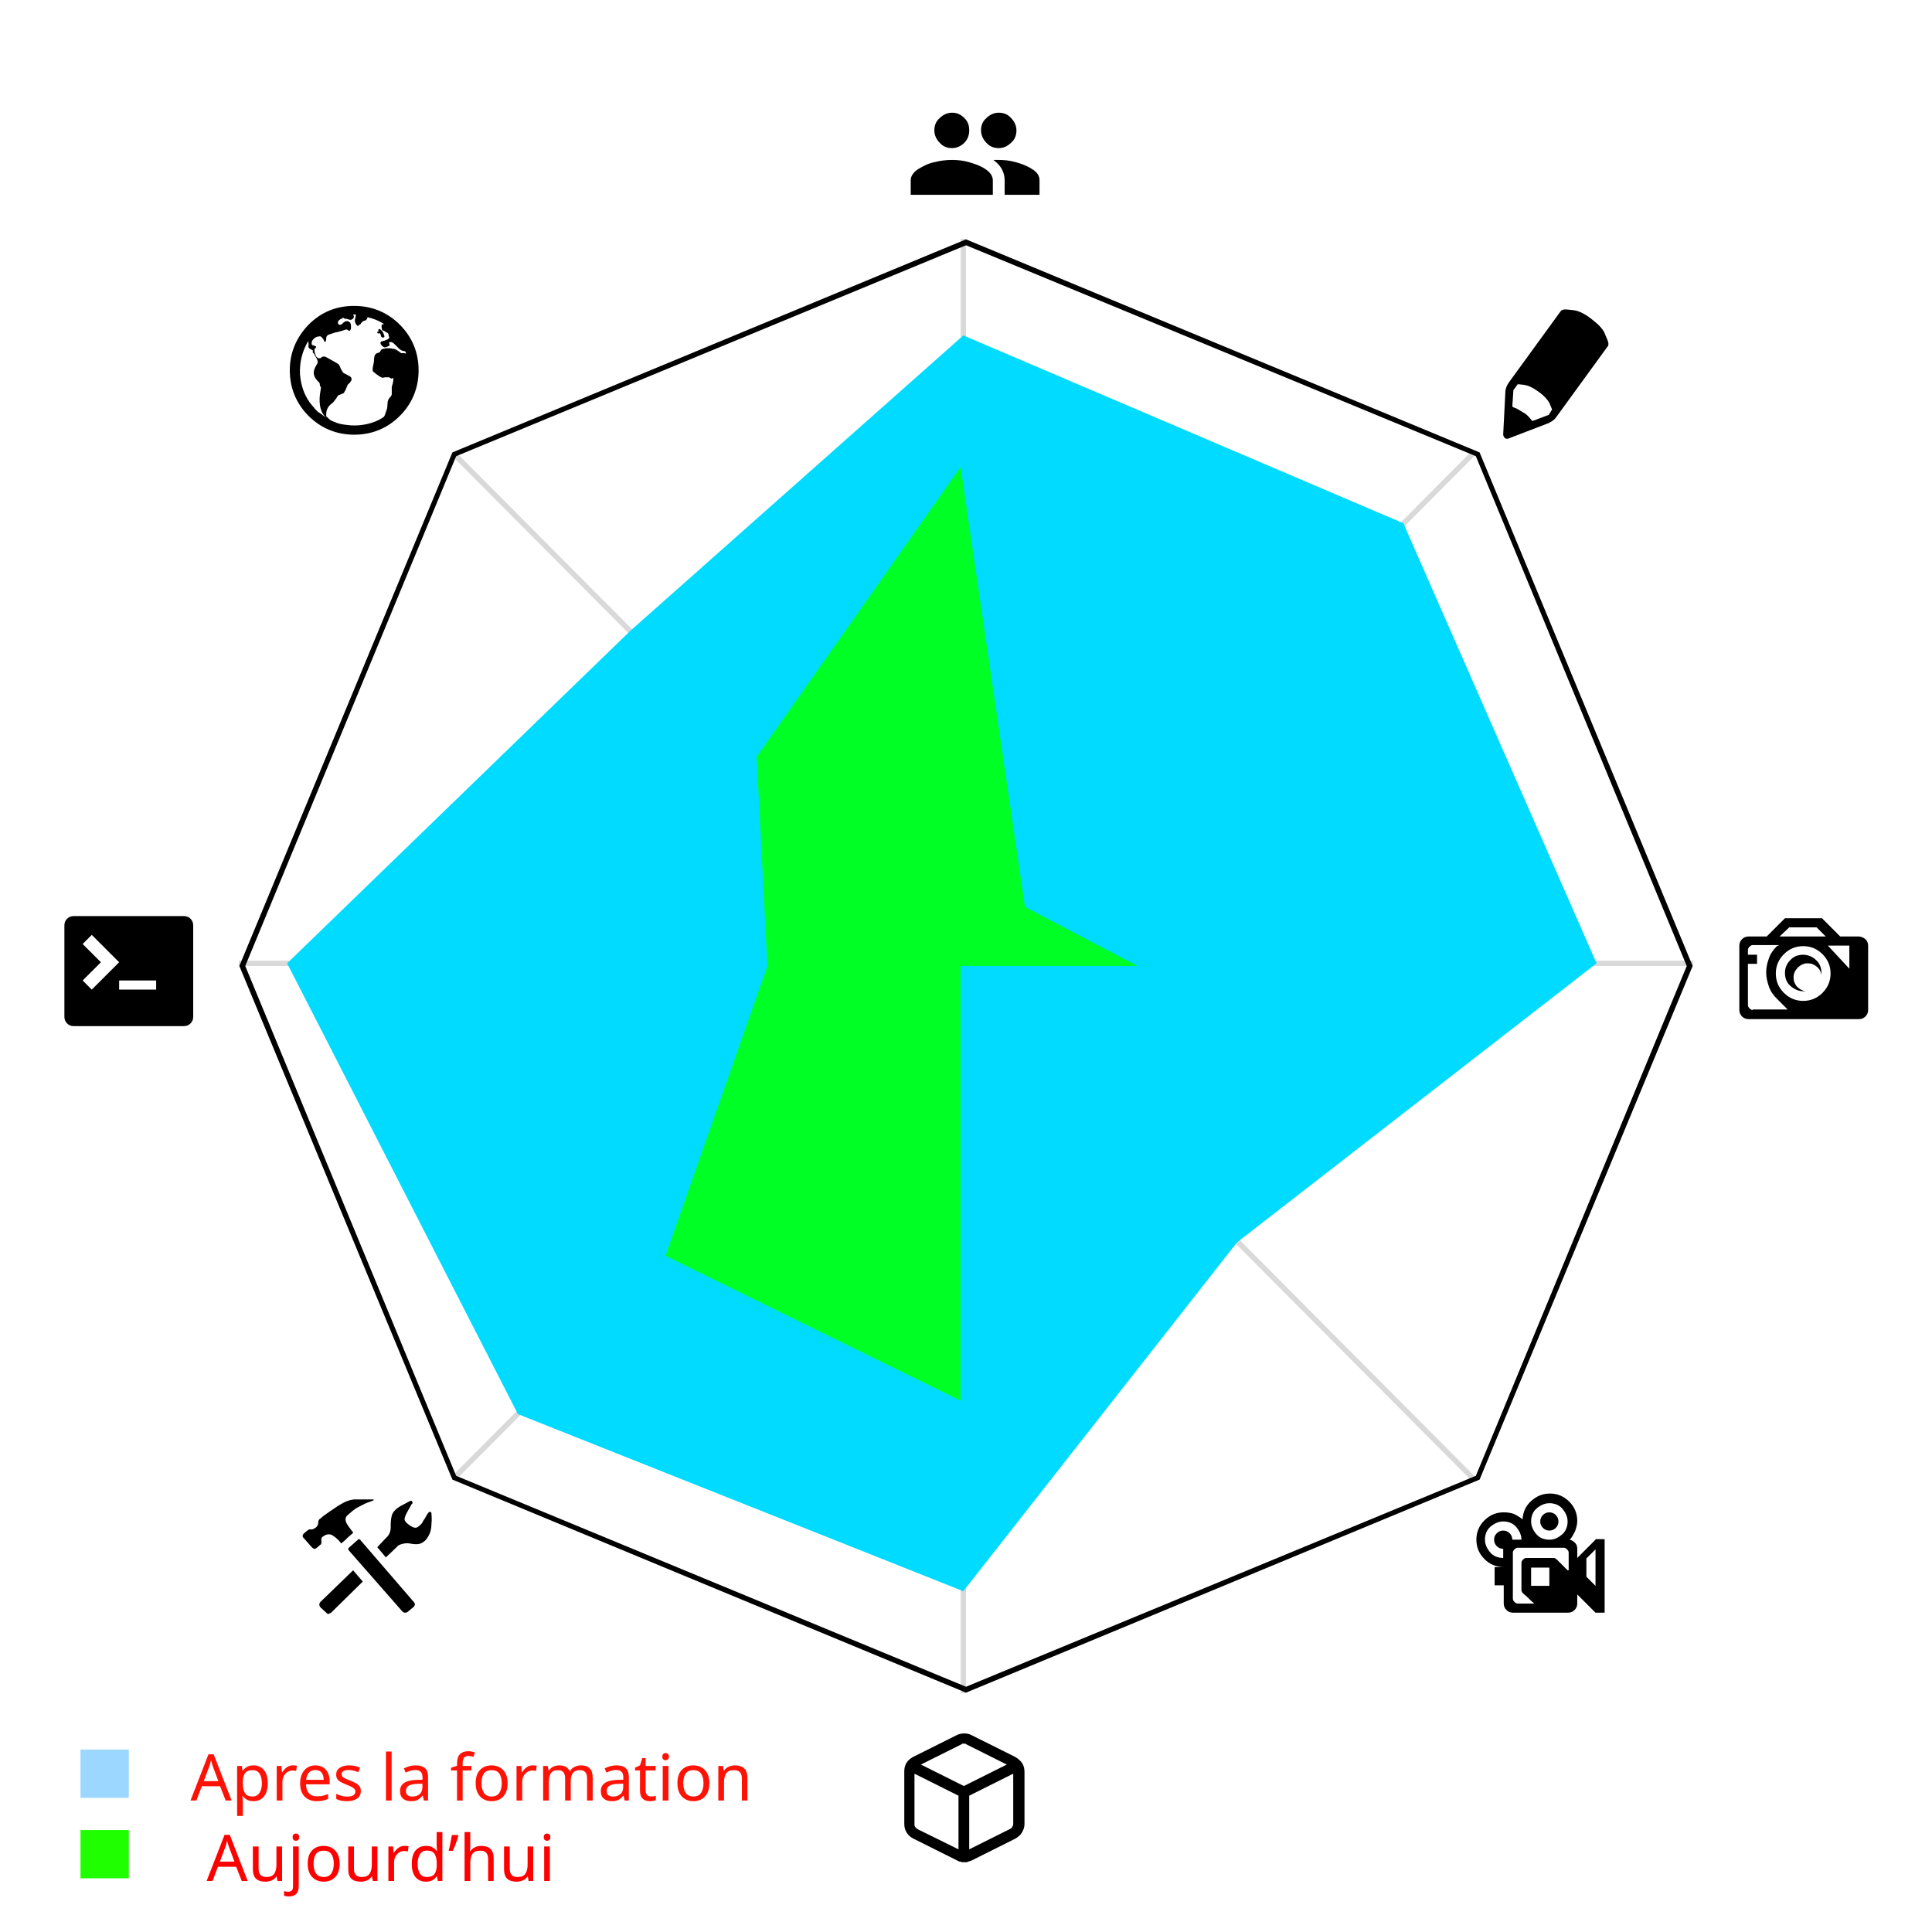
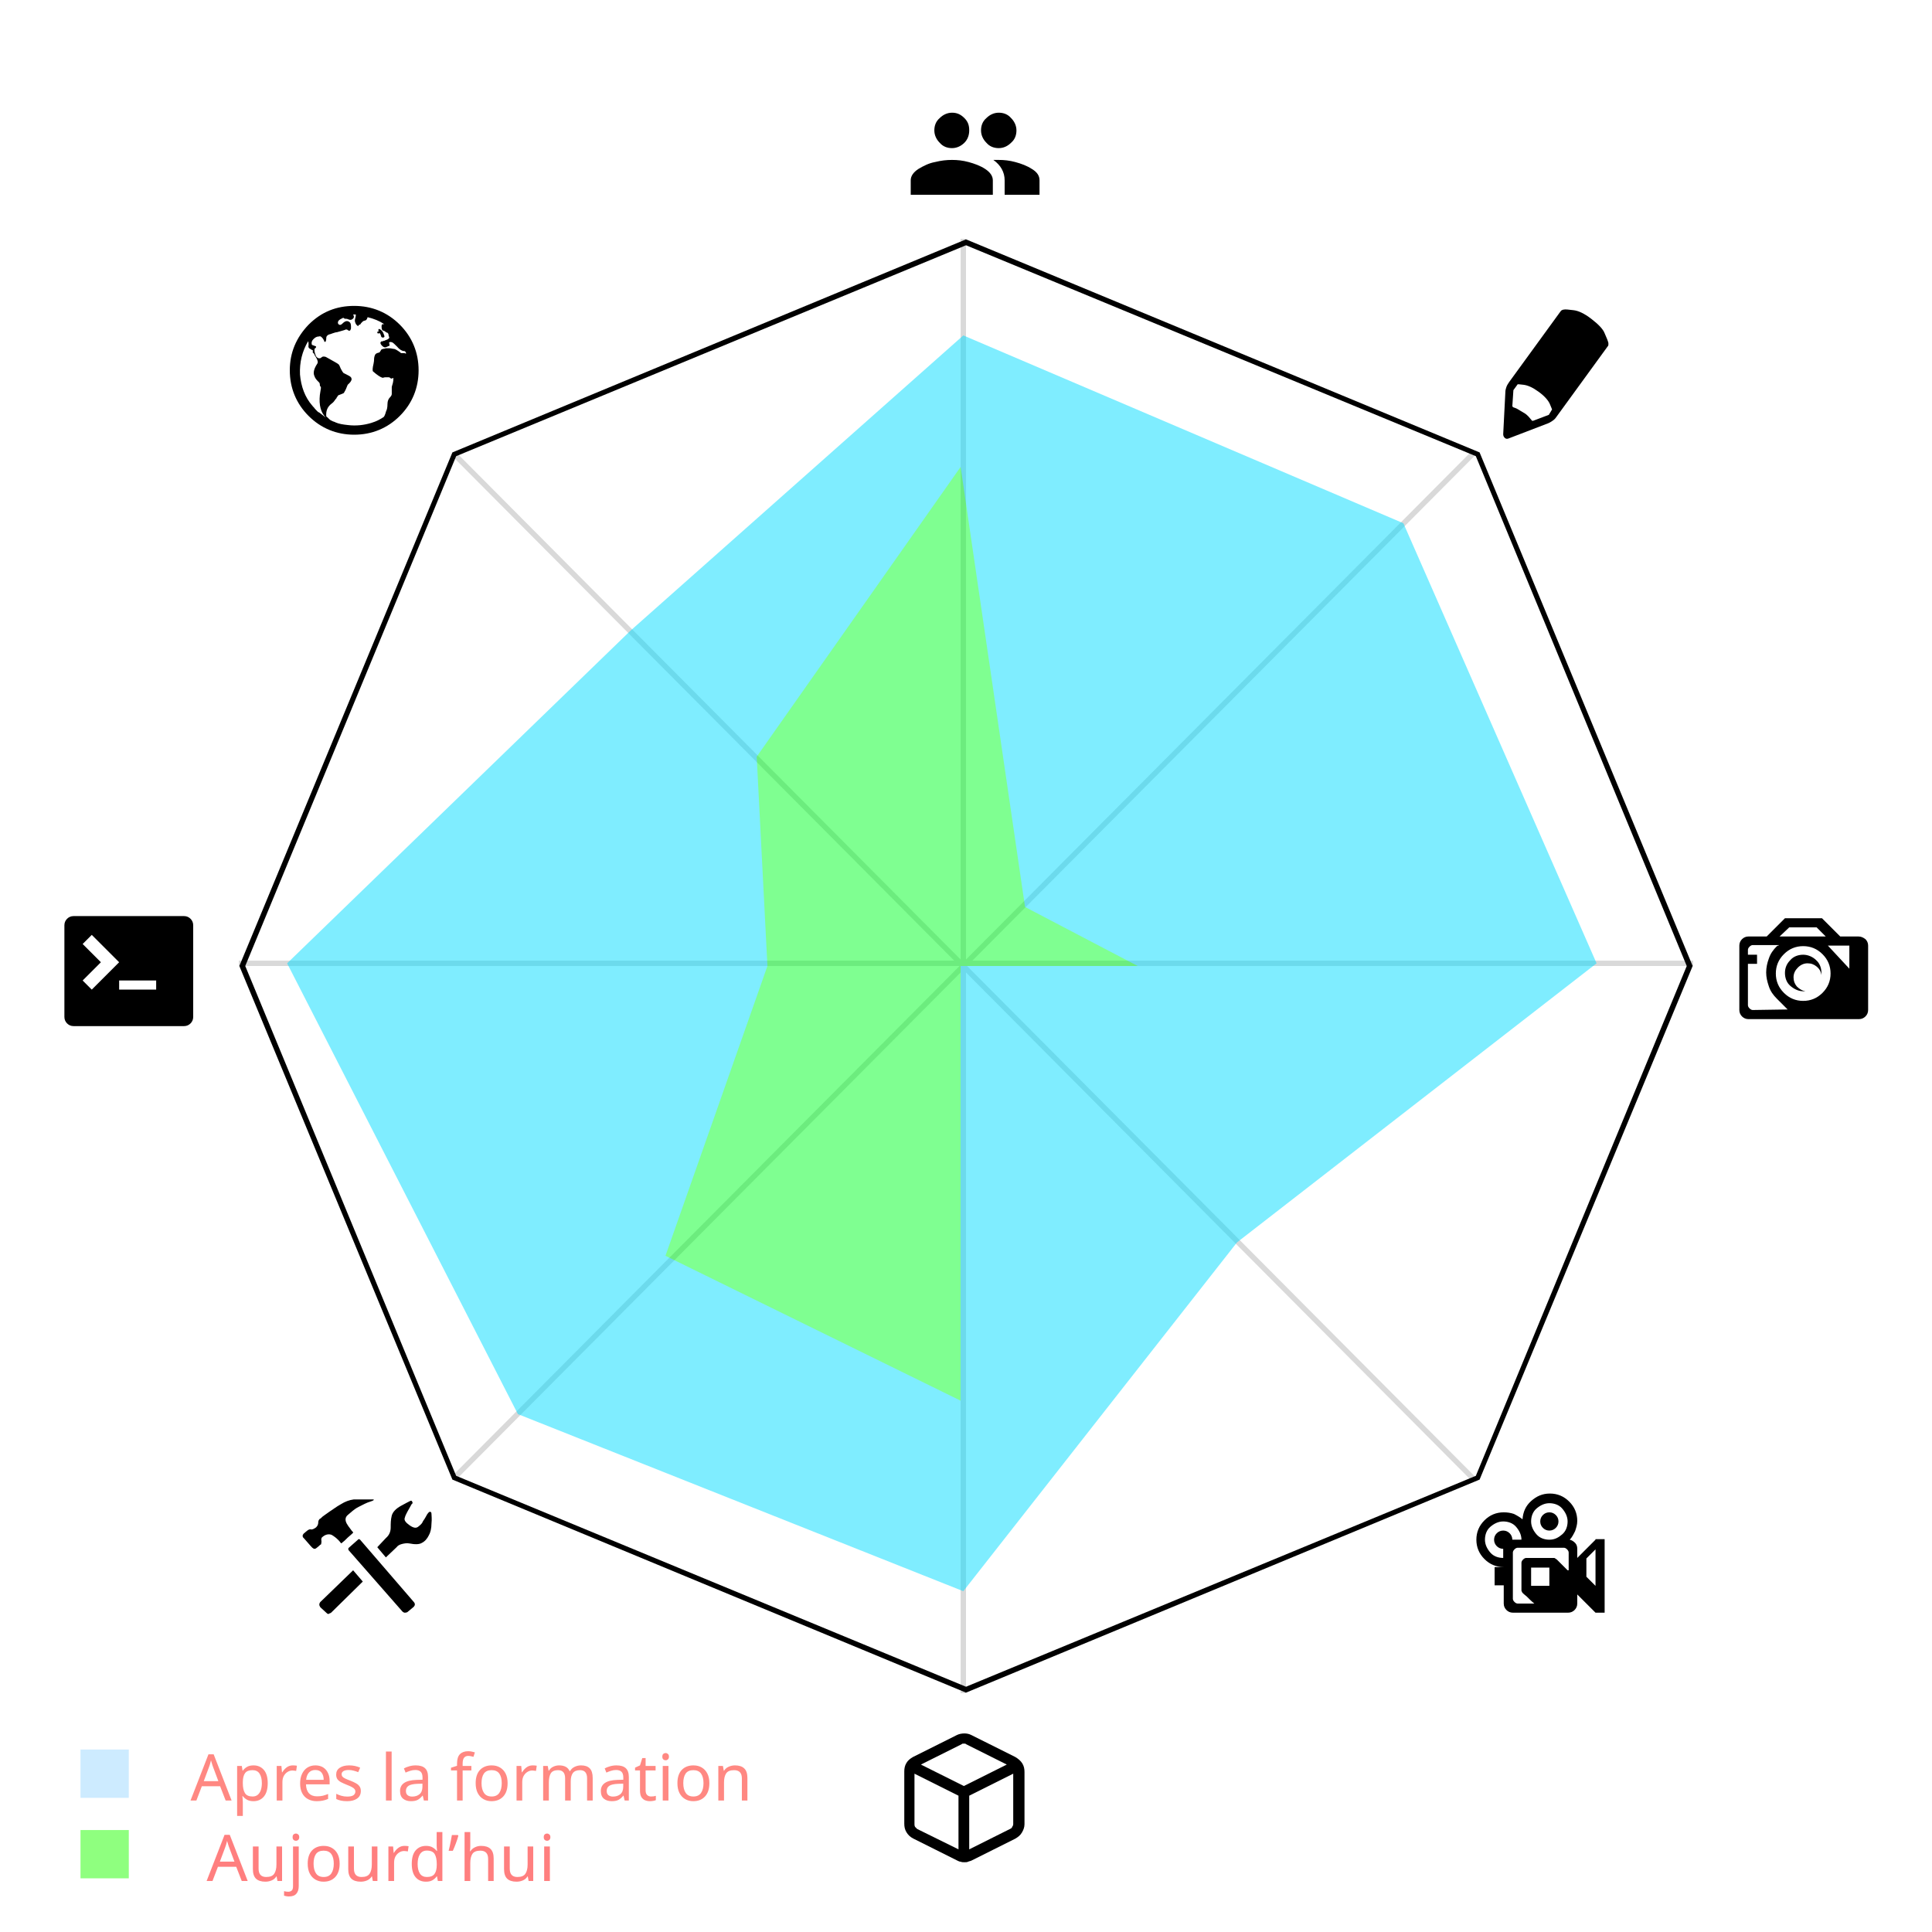
- <svg xmlns="http://www.w3.org/2000/svg" version="1.1" x="0px" y="0px" viewBox="0 0 360 360" style="enable-background:new 0 0 360 360;" xml:space="preserve">
+ <svg xmlns="http://www.w3.org/2000/svg" version="1.1" id="Calque_1" x="0px" y="0px" viewBox="0 0 360 360" style="enable-background:new 0 0 360 360;" xml:space="preserve">
  <style type="text/css">
- 	.st0{fill-rule:evenodd;clip-rule:evenodd;fill:none;stroke:#D9D9D9;stroke-miterlimit:10;}
- 	.st1{fill:#00DBFF;}
- 	.st2{fill:#FF1206;}
- 	.st3{font-family:'MyriadPro-Regular';}
- 	.st4{font-size:12px;}
- 	.st5{opacity:0.39;fill:#0099FF;}
- 	.st6{fill:#00FF24;}
- 	.st7{fill:#FF0000;}
- 	.st8{fill:#20FF00;}
+ 	.st0{fill:none;stroke:#D9D9D9;stroke-miterlimit:10;}
+ 	.st1{opacity:0.5;}
+ 	.st2{fill:#00DBFF;}
+ 	.st3{fill:#FF1206;}
+ 	.st4{font-family:'MyriadPro-Regular';}
+ 	.st5{font-size:12px;}
+ 	.st6{opacity:0.39;fill:#0099FF;enable-background:new    ;}
+ 	.st7{fill:#00FF24;}
+ 	.st8{fill:#FF0000;}
+ 	.st9{fill:#20FF00;}
</style>
-   <g id="Calque_1">
-     <path d="M59.4,76.8l0.1,0.1c0.3,0.2,0.7,0.5,1.2,0.9c-0.9-0.9-1.3-2.3-1.1-4.2l0.2-1.3c0-0.1,0-0.2-0.1-0.3   c-0.1-0.1-0.1-0.2-0.1-0.3c0-0.3-0.1-0.4-0.2-0.5c-0.1-0.1-0.1-0.1-0.2-0.2c-0.3-0.3-0.5-0.6-0.6-0.9c-0.3-0.6-0.1-1.4,0.5-2.3   c0.2-0.3,0.1-0.6-0.1-1s-0.4-0.6-0.4-0.7c0-0.1-0.1-0.2-0.2-0.3c-0.1-0.1-0.2-0.2-0.1-0.3c0-0.2,0-0.3-0.2-0.3   c-0.1-0.1-0.2-0.1-0.3-0.2c-0.3-0.1-0.4-0.4-0.3-0.7c0-0.3,0-0.6-0.1-0.7c-1.1,1.9-1.6,3.9-1.5,6.2c0.2,2.2,0.9,4.2,2.3,5.8   l0.1,0.1v0.1h0.1c0.2,0.3,0.4,0.5,0.5,0.6c0.1,0.1,0.2,0.2,0.3,0.3c0.1,0.1,0.2,0.2,0.2,0.2L59.4,76.8z M61.6,78.3l0.4,0.2   c0.2,0.1,0.4,0.1,0.5,0.2c0.7,0.3,1.4,0.4,2.3,0.5c1.6,0.2,3.1,0,4.4-0.4c1-0.3,1.7-0.7,2.3-1.1c0.1-0.1,0.2-0.3,0.3-0.6   c0.1-0.4,0.2-0.6,0.2-0.6c0.1-0.2,0.2-0.6,0.2-1.2c0-0.6,0.2-1,0.5-1.3c0.2-0.2,0.3-0.4,0.3-0.6c0-0.2,0-0.4,0-0.6   C73,72.4,73,72.2,73,72.1c0-0.1,0.1-0.3,0.2-0.7c0.1-0.4,0.1-0.6,0.1-0.9c0-0.1-0.1-0.1-0.2,0s-0.2,0-0.3,0   c-0.1-0.1-0.2-0.2-0.4-0.2c-0.2,0-0.4,0-0.6,0c-0.2,0-0.4,0.1-0.5,0.1c-0.4-0.1-1-0.5-1.8-1.2c-0.1-0.1-0.1-0.6,0.1-1.4   c0-0.1,0.1-0.4,0.1-0.8c0-0.4,0.1-0.7,0.2-0.9c0.1-0.2,0.3-0.3,0.7-0.4c0.1,0,0.2-0.1,0.3-0.3c0.1-0.2,0.2-0.3,0.2-0.3   c0.1,0,0.2-0.1,0.4-0.1c0.2,0,0.3-0.1,0.4-0.1c0.2,0,0.4,0,0.7,0s0.5,0.1,0.7,0.1c0.3,0,0.6,0.2,1.2,0.6c0.1,0.1,0.2,0.2,0.3,0.2   c0.1,0,0.3,0,0.4,0s0.3,0,0.4,0.1c0.1,0,0.1-0.2-0.1-0.4c-0.1-0.1-0.2-0.1-0.4-0.1c-0.3-0.1-0.7-0.3-1.1-0.8   c-0.4-0.4-0.7-0.7-0.9-0.8c-0.3-0.1-0.4-0.1-0.6,0l0.1,0.6c0,0-0.2,0.1-0.7,0.3c-0.3,0.1-0.6-0.1-0.9-0.5c-0.2-0.3-0.1-0.5,0.1-0.6   h0.2c0.1,0,0.1-0.1,0.2-0.1c0.1,0,0.2,0,0.3-0.1c0.1,0,0.2-0.1,0.3-0.1c0.1,0,0.1-0.1,0.2-0.1c0.1-0.1,0.1-0.1,0.2-0.2s0-0.1,0-0.2   s-0.1-0.2-0.1-0.4c0-0.2-0.1-0.3-0.2-0.4c-0.1,0-0.3-0.1-0.4-0.2c-0.1-0.1-0.3-0.2-0.4-0.2c-0.2,0-0.3-0.3-0.3-0.8   c0-0.3,0.1-0.4,0.3-0.4c0.1,0,0.1,0,0.2,0c-0.9-0.6-1.9-1-3.1-1.3c-0.1,0.4-0.3,0.6-0.4,0.6c-0.3,0.1-0.4,0.1-0.5,0.2   c-0.1,0.1-0.2,0.2-0.3,0.3c-0.1,0.2-0.2,0.3-0.3,0.3s-0.2,0.1-0.2,0.2c-0.1,0.1-0.2,0-0.3-0.1c-0.1-0.1-0.2-0.2-0.3-0.5   c-0.1-0.2-0.1-0.5,0-0.8c0.1-0.3,0.1-0.6,0.1-0.7H66h-0.2c0.3,0.5,0.1,0.8-0.4,1c-0.1,0-0.3,0-0.5-0.1c-0.2-0.1-0.3-0.1-0.5-0.1   c-0.1,0-0.2,0-0.3-0.1c-0.1-0.1-0.2-0.1-0.3,0c-0.5,0.2-0.7,0.4-0.8,0.6c-0.1,0.3,0,0.5,0.2,0.6c0.2,0.1,0.4,0,0.6-0.2   c0.5-0.5,0.9-0.6,1.3-0.3c0.2,0.1,0.3,0.4,0.3,0.8c0,0.1,0,0.3,0,0.4c0,0.1-0.1,0.2-0.1,0.3c-0.1,0.1-0.2,0.2-0.3,0.1   c0,0-0.1,0-0.2-0.1s-0.2-0.1-0.2-0.1c0,0-0.1,0-0.2,0c-0.1,0.1-0.6,0.2-1.6,0.5c-0.2,0-0.5,0.1-0.8,0.2c-0.3,0.1-0.5,0.2-0.6,0.2   c-0.4,0.1-0.6,0.4-0.6,0.6c0,0.5-0.1,0.8-0.2,0.8c-0.1,0-0.2,0-0.2-0.2c-0.1-0.2-0.2-0.4-0.4-0.6c-0.2-0.2-0.3-0.3-0.6-0.2   c-0.4,0-0.7,0.2-1,0.5c-0.3,0.3-0.4,0.6-0.3,1c0,0.1,0.2,0.1,0.4,0.2c0.2,0.1,0.4,0.1,0.4,0.2s0,0.2-0.3,0.4c0,0.1,0,0.2,0,0.3   c0,0.1,0,0.3,0.1,0.5c0,0.2,0.1,0.3,0.1,0.3c0,0.3,0.2,0.4,0.4,0.6c0.3,0.1,0.5,0.1,0.7-0.1c0.2-0.2,0.4-0.2,0.8-0.1   c1.4,0.8,2.2,1.2,2.4,1.4c0.1,0.1,0.2,0.3,0.4,0.8c0.2,0.4,0.4,0.7,0.5,0.8c0,0,0.2,0.1,0.6,0.3s0.6,0.3,0.8,0.5   c0.1,0.2,0.2,0.4,0,0.7c-0.1,0.2-0.3,0.4-0.5,0.6c-0.1,0-0.2,0.3-0.4,0.8c-0.2,0.5-0.4,0.7-0.4,0.8c-0.1,0.1-0.4,0.2-0.9,0.4   c0,0-0.1,0-0.2,0.1c-0.1,0.1-0.1,0.2-0.2,0.3c-0.1,0.1-0.1,0.2-0.1,0.2c-0.1,0.1-0.2,0.2-0.4,0.5c-0.2,0.3-0.4,0.4-0.5,0.5   c-0.8,0.6-1.1,1.4-1,2.4C61.1,77.8,61.3,78.1,61.6,78.3z M57.5,60.5c2.4-2.4,5.2-3.5,8.5-3.5c3.3,0,6.2,1.2,8.5,3.5   c2.3,2.3,3.5,5.2,3.5,8.5s-1.2,6.2-3.5,8.5C72.2,79.8,69.3,81,66,81c-3.3,0-6.2-1.2-8.5-3.5C55.2,75.2,54,72.3,54,69   S55.2,62.9,57.5,60.5z M71.4,62c0.2,0.5,0.3,0.7,0.2,0.8c-0.1,0.1-0.2,0.1-0.3,0.1s-0.3-0.1-0.3-0.3c0-0.1-0.1-0.2-0.1-0.3   l-0.1-0.2h-0.2c-0.2,0.1-0.3,0-0.3-0.2c0-0.1,0.1-0.1,0.3-0.2c0,0,0-0.1-0.1-0.1c0-0.2,0-0.3,0.2-0.3C70.9,61.4,71.2,61.6,71.4,62z   " />
-     <path d="M288.6,77.3l-2.9,1.1c-0.1,0-0.1,0-0.2,0c-0.1,0-0.1-0.1-0.1-0.1c-0.2-0.2-0.4-0.5-0.6-0.7s-0.5-0.5-0.9-0.7   c-0.3-0.2-0.7-0.4-1-0.6c-0.3-0.2-0.6-0.3-0.9-0.4c-0.1,0-0.1,0-0.1-0.1c0,0-0.1-0.1-0.1-0.1l0.2-3l0.8-1.1c0,0,0.4,0,1.1,0.1   c0.8,0.1,1.7,0.5,2.8,1.3c1.1,0.8,1.8,1.6,2.1,2.3c0.3,0.7,0.4,1,0.4,1L288.6,77.3z M296.5,59.4c-1.3-1-2.4-1.5-3.3-1.6   c-0.9-0.1-1.5-0.2-1.9-0.1c-0.1,0-0.2,0.1-0.3,0.1c-0.1,0.1-0.1,0.1-0.2,0.2l-9.6,13.2c-0.2,0.3-0.4,0.6-0.5,0.9   c-0.1,0.3-0.2,0.6-0.2,1l-0.4,7.8c0,0.3,0.1,0.5,0.3,0.7c0.2,0.2,0.5,0.2,0.7,0.1l7.3-2.8c0.3-0.1,0.6-0.3,0.9-0.5   c0.3-0.2,0.5-0.4,0.7-0.7l9.6-13.2c0.1-0.1,0.1-0.2,0.1-0.3s0-0.2,0-0.3c-0.1-0.4-0.3-0.9-0.7-1.8   C298.7,61.3,297.8,60.4,296.5,59.4z" />
-     <path d="M344.6,180.5l-4-4.3h4V180.5z M336,186.5c-1.4,0-2.6-0.5-3.6-1.5s-1.5-2.2-1.5-3.6c0-1.4,0.5-2.6,1.5-3.6   c1-1,2.2-1.5,3.6-1.5s2.6,0.5,3.6,1.5c1,1,1.5,2.2,1.5,3.6c0,1.4-0.5,2.6-1.5,3.6S337.4,186.5,336,186.5z M326.6,188.2   c-0.2,0-0.4-0.1-0.6-0.3s-0.3-0.4-0.3-0.6v-7.7h1.7v-1.7h-1.7v-0.9c0-0.2,0.1-0.4,0.3-0.6s0.4-0.3,0.6-0.3h4.9   c-0.1,0.1-0.1,0.1-0.2,0.1c-0.1,0-0.1,0.1-0.2,0.1c-0.7,0.7-1.2,1.4-1.5,2.3c-0.3,0.8-0.5,1.7-0.5,2.6c0,0.9,0.2,1.7,0.5,2.6   c0.3,0.9,0.8,1.6,1.5,2.3l2,2H326.6z M333.4,172.8h5.1l1.7,1.7h-8.6L333.4,172.8z M346.3,174.5h-3.4l-3.4-3.4h-6.9l-3.4,3.4h-3.4   c-0.5,0-0.9,0.2-1.2,0.5c-0.3,0.3-0.5,0.7-0.5,1.2v12c0,0.5,0.2,0.9,0.5,1.2c0.3,0.3,0.7,0.5,1.2,0.5h20.6c0.5,0,0.9-0.2,1.2-0.5   c0.3-0.3,0.5-0.7,0.5-1.2v-12c0-0.5-0.2-0.9-0.5-1.2C347.2,174.7,346.8,174.5,346.3,174.5z M336,177.9c-0.9,0-1.8,0.3-2.4,1   c-0.7,0.7-1,1.5-1,2.4c0,0.9,0.3,1.8,1,2.4s1.5,1,2.4,1c0.1,0,0.1,0,0.2,0c0.1,0,0.2,0,0.2,0c-0.6-0.1-1.1-0.4-1.6-0.9   c-0.4-0.5-0.6-1-0.6-1.7c0-0.7,0.3-1.3,0.8-1.8c0.5-0.5,1.1-0.8,1.8-0.8c0.7,0,1.2,0.2,1.7,0.6c0.5,0.4,0.8,0.9,0.9,1.6   c0-0.1,0-0.1,0-0.2c0-0.1,0-0.2,0-0.2c0-0.9-0.3-1.8-1-2.4C337.8,178.3,336.9,177.9,336,177.9z" />
-     <path d="M297.3,295.5l-1.7-1.7v-3.4l1.7-1.7V295.5z M288.7,286.9c-0.9,0-1.8-0.3-2.4-1s-1-1.5-1-2.4s0.3-1.8,1-2.4s1.5-1,2.4-1   c0.9,0,1.8,0.3,2.4,1s1,1.5,1,2.4s-0.3,1.8-1,2.4S289.7,286.9,288.7,286.9z M292.1,292.6c-0.4-0.4-0.9-0.9-1.3-1.3   c-0.4-0.4-0.6-0.6-0.7-0.7c-0.1-0.1-0.2-0.1-0.3-0.2s-0.2-0.1-0.3-0.1h-5.1c-0.2,0-0.4,0.1-0.6,0.3s-0.3,0.4-0.3,0.6v5.1   c0,0.1,0,0.2,0.1,0.3c0,0.1,0.1,0.2,0.2,0.3c0,0,0.2,0.2,0.7,0.6c0.4,0.4,0.9,0.9,1.4,1.3h-3.1c-0.2,0-0.4-0.1-0.6-0.3   s-0.3-0.4-0.3-0.6v-8.6c0-0.2,0.1-0.4,0.3-0.6c0.2-0.2,0.4-0.3,0.6-0.3h8.6c0.2,0,0.4,0.1,0.6,0.3c0.2,0.2,0.3,0.4,0.3,0.6V292.6z    M288.7,295.5h-3.4v-3.4h3.4V295.5z M280.1,285.2c-0.5,0-0.9,0.2-1.2,0.5c-0.3,0.3-0.5,0.7-0.5,1.2s0.2,0.9,0.5,1.2   c0.3,0.3,0.7,0.5,1.2,0.5v1.7c-0.9,0-1.8-0.3-2.4-1s-1-1.5-1-2.4c0-0.9,0.3-1.8,1-2.4s1.5-1,2.4-1s1.8,0.3,2.4,1s1,1.5,1,2.4h-1.7   c0-0.5-0.2-0.9-0.5-1.2C281,285.4,280.6,285.2,280.1,285.2z M297.3,286.9l-3.4,3.4v-1.7c0-0.4-0.1-0.8-0.4-1.1s-0.6-0.5-1-0.6   c0.4-0.4,0.7-1,1-1.6c0.2-0.6,0.4-1.2,0.4-1.9c0-1.4-0.5-2.6-1.5-3.6s-2.2-1.5-3.6-1.5c-1.4,0-2.5,0.5-3.5,1.4s-1.5,2-1.6,3.4   c-0.5-0.4-1-0.7-1.6-1c-0.6-0.2-1.2-0.3-1.9-0.3c-1.4,0-2.6,0.5-3.6,1.5s-1.5,2.2-1.5,3.6c0,1.4,0.5,2.6,1.5,3.6   c1,1,2.2,1.5,3.6,1.5h-1.7v3.4h1.7v3.4c0,0.5,0.2,0.9,0.5,1.2c0.3,0.3,0.7,0.5,1.2,0.5h10.3c0.5,0,0.9-0.2,1.2-0.5   c0.3-0.3,0.5-0.7,0.5-1.2v-1.7l3.4,3.4h1.7v-13.7H297.3z M288.7,281.8c-0.5,0-0.9,0.2-1.2,0.5s-0.5,0.7-0.5,1.2s0.2,0.9,0.5,1.2   s0.7,0.5,1.2,0.5s0.9-0.2,1.2-0.5s0.5-0.7,0.5-1.2s-0.2-0.9-0.5-1.2S289.2,281.8,288.7,281.8z" />
-     <path d="M188.2,340.8l-7.6,3.8v-10l8.2-4.1v9.4c0,0.2-0.1,0.4-0.2,0.5C188.6,340.6,188.4,340.7,188.2,340.8z M170.9,340.8   c-0.1-0.1-0.3-0.3-0.4-0.4c-0.1-0.2-0.1-0.3-0.1-0.5v-9.4l8.2,4.1v10L170.9,340.8z M179.2,325c0,0,0.1-0.1,0.2-0.1   c0.1,0,0.2,0,0.2,0c0.1,0,0.2,0,0.2,0c0.1,0,0.1,0,0.2,0.1l7.6,3.8l-8,4l-8-4L179.2,325z M189.2,327.4l-8.2-4.1   c-0.4-0.2-0.8-0.3-1.3-0.3c-0.5,0-1,0.1-1.4,0.3l-8.2,4.1c-0.5,0.3-0.9,0.6-1.2,1.1c-0.3,0.5-0.4,1-0.4,1.6v9.7   c0,0.6,0.1,1.1,0.4,1.6c0.3,0.5,0.7,0.9,1.3,1.2l8.2,4.1c0.2,0.1,0.4,0.2,0.6,0.2c0.2,0.1,0.5,0.1,0.7,0.1c0.3,0,0.5,0,0.7-0.1   c0.2-0.1,0.4-0.1,0.6-0.2l8.2-4.1c0.5-0.3,0.9-0.6,1.2-1.1c0.3-0.5,0.5-1,0.5-1.6v-9.7c0-0.6-0.1-1.1-0.4-1.6   S189.7,327.7,189.2,327.4z" />
-     <path d="M59.7,298.5c-0.1,0.1-0.2,0.3-0.2,0.5s0.1,0.3,0.2,0.5l1.2,1.1c0.1,0.1,0.3,0.2,0.4,0.1s0.3-0.1,0.4-0.2l5.9-5.8l-1.8-2.1   L59.7,298.5z M80.4,282.1c0-0.3-0.1-0.4-0.3-0.4c-0.1,0-0.2,0.1-0.3,0.2c-0.1,0.1-0.3,0.4-0.5,0.8s-0.5,0.7-0.6,1   c-0.1,0.2-0.4,0.5-0.8,0.8c-0.4,0.3-0.9,0.2-1.6-0.3c-0.7-0.5-1-0.9-0.9-1.3s0.2-0.6,0.3-0.8c0.1-0.2,0.3-0.6,0.6-1.1   s0.4-0.8,0.5-0.8c0.1-0.1,0.1-0.2,0-0.4c-0.1-0.2-0.2-0.2-0.4-0.1c-0.2,0.1-0.8,0.4-1.7,0.9c-0.9,0.5-1.5,1.1-1.7,1.8   c-0.2,0.8-0.2,1.5-0.2,2.2s-0.2,1.4-0.9,2l-1.6,1.7l1.6,1.9l2-1.9c0.2-0.3,0.6-0.5,1-0.6s0.9-0.2,1.4-0.1c1,0.2,1.8,0.2,2.3-0.1   c0.6-0.3,1-0.8,1.3-1.4c0.3-0.5,0.5-1.3,0.5-2.2C80.5,283,80.4,282.4,80.4,282.1z M67.1,286.9c-0.1-0.1-0.2-0.1-0.2-0.1   s-0.2,0-0.2,0.1l-1.7,1.5c-0.1,0.1-0.1,0.1-0.1,0.2c0,0.1,0,0.2,0.1,0.3l10,11.4c0.1,0.1,0.3,0.2,0.4,0.2s0.3,0,0.5-0.1l1.2-1   c0.1-0.1,0.2-0.3,0.2-0.4s0-0.3-0.2-0.5L67.1,286.9z M60.2,286.3c0.5-0.4,1.1-0.5,1.6-0.3c0.5,0.3,1.1,0.7,1.7,1.5   c0.1,0.1,0.1,0.1,0.2,0c0.1-0.1,0.2-0.1,0.2-0.2c0.1,0,0.4-0.3,0.9-0.8c0.6-0.5,0.9-0.8,0.9-0.8c0,0,0.1-0.1,0.1-0.1   c0-0.1,0-0.1-0.1-0.2c-0.1-0.1-0.2-0.2-0.4-0.5s-0.4-0.5-0.5-0.7c-0.5-0.7-0.6-1.4,0-1.9s1.2-1.1,2-1.5c0.8-0.4,1.5-0.8,2.2-1   c0.7-0.2,0.8-0.4,0.5-0.4c-0.3,0-0.9,0-1.9,0c-0.9,0-1.5,0-1.7,0c-0.8,0.1-1.6,0.4-2.4,0.9c-0.9,0.5-1.5,1-2,1.3   c-0.6,0.4-1.1,0.8-1.4,1c-0.3,0.3-0.4,0.4-0.5,0.4c-0.2,0.2-0.3,0.4-0.3,0.7c0,0.3-0.1,0.6-0.4,0.9c-0.4,0.3-0.7,0.4-0.9,0.4   c-0.2-0.1-0.4,0-0.6,0.1c-0.1,0.1-0.3,0.2-0.5,0.4s-0.4,0.3-0.4,0.4c-0.1,0.1-0.1,0.1-0.1,0.3c0,0.1,0,0.2,0.1,0.3   c0,0,0.3,0.3,0.8,0.9c0.5,0.6,0.8,0.9,0.9,1c0.1,0.1,0.2,0.1,0.3,0.2c0.1,0,0.3,0,0.4-0.1c0.1-0.1,0.3-0.2,0.5-0.4   c0.2-0.2,0.3-0.3,0.4-0.3c0,0,0.1-0.2,0.1-0.6C59.8,286.7,59.9,286.5,60.2,286.3z" />
-     <path d="M29.1,184.4h-6.9v-1.7h6.9V184.4z M15.4,182.7l3.4-3.4l-3.4-3.4l1.7-1.7l5.1,5.1l-5.1,5.1L15.4,182.7z M34.3,170.7H13.7   c-0.5,0-0.9,0.2-1.2,0.5s-0.5,0.7-0.5,1.2v17.1c0,0.5,0.2,0.9,0.5,1.2c0.3,0.3,0.7,0.5,1.2,0.5h20.6c0.5,0,0.9-0.2,1.2-0.5   c0.3-0.3,0.5-0.7,0.5-1.2v-17.1c0-0.5-0.2-0.9-0.5-1.2S34.8,170.7,34.3,170.7z" />
-     <path d="M186.1,27.6c-0.9,0-1.7-0.3-2.3-1c-0.6-0.6-1-1.4-1-2.3s0.3-1.7,1-2.3c0.6-0.6,1.4-1,2.3-1s1.7,0.3,2.3,1   c0.6,0.6,1,1.4,1,2.3s-0.3,1.7-1,2.3C187.7,27.3,186.9,27.6,186.1,27.6z M177.4,27.6c-0.9,0-1.7-0.3-2.3-1c-0.6-0.6-1-1.4-1-2.3   s0.3-1.7,1-2.3c0.6-0.6,1.4-1,2.3-1s1.6,0.3,2.3,1s0.9,1.4,0.9,2.3s-0.3,1.7-0.9,2.3S178.3,27.6,177.4,27.6z M177.4,29.8   c1,0,2,0.1,3.1,0.4c1.1,0.3,2.2,0.7,3.1,1.3c0.9,0.6,1.4,1.3,1.4,2.1v2.7h-15.3v-2.7c0-0.8,0.5-1.5,1.4-2.1c1-0.6,2-1.1,3.1-1.3   C175.4,29.9,176.4,29.8,177.4,29.8z M186.1,29.8c1,0,2,0.1,3.1,0.4c1.1,0.3,2.2,0.7,3.1,1.3c1,0.6,1.4,1.3,1.4,2.1v2.7h-6.5v-2.7   c0-1.5-0.7-2.8-2.1-3.8C185.3,29.8,185.6,29.8,186.1,29.8z" />
+   <g id="Calque_1_1_">
+     <path d="M59.4,76.8L59.4,76.8c0.4,0.3,0.8,0.6,1.3,1c-0.9-0.9-1.3-2.3-1.1-4.2l0.2-1.3c0-0.1,0-0.2-0.1-0.3   c-0.1-0.1-0.1-0.2-0.1-0.3c0-0.3-0.1-0.4-0.2-0.5c-0.1-0.1-0.1-0.1-0.2-0.2c-0.3-0.3-0.5-0.6-0.6-0.9c-0.3-0.6-0.1-1.4,0.5-2.3   c0.2-0.3,0.1-0.6-0.1-1s-0.4-0.6-0.4-0.7s-0.1-0.2-0.2-0.3c-0.1-0.1-0.2-0.2-0.1-0.3c0-0.2,0-0.3-0.2-0.3c-0.1-0.1-0.2-0.1-0.3-0.2   c-0.3-0.1-0.4-0.4-0.3-0.7c0-0.3,0-0.6-0.1-0.7c-1.1,1.9-1.6,3.9-1.5,6.2c0.2,2.2,0.9,4.2,2.3,5.8l0.1,0.1v0.1h0.1   c0.2,0.3,0.4,0.5,0.5,0.6s0.2,0.2,0.3,0.3C59.3,76.8,59.4,76.9,59.4,76.8L59.4,76.8z M61.6,78.3l0.4,0.2c0.2,0.1,0.4,0.1,0.5,0.2   c0.7,0.3,1.4,0.4,2.3,0.5c1.6,0.2,3.1,0,4.4-0.4c1-0.3,1.7-0.7,2.3-1.1c0.1-0.1,0.2-0.3,0.3-0.6c0.1-0.4,0.2-0.6,0.2-0.6   c0.1-0.2,0.2-0.6,0.2-1.2s0.2-1,0.5-1.3c0.2-0.2,0.3-0.4,0.3-0.6s0-0.4,0-0.6c0-0.4,0-0.6,0-0.7s0.1-0.3,0.2-0.7   c0.1-0.4,0.1-0.6,0.1-0.9c0-0.1-0.1-0.1-0.2,0s-0.2,0-0.3,0c-0.1-0.1-0.2-0.2-0.4-0.2c-0.2,0-0.4,0-0.6,0s-0.4,0.1-0.5,0.1   c-0.4-0.1-1-0.5-1.8-1.2c-0.1-0.1-0.1-0.6,0.1-1.4c0-0.1,0.1-0.4,0.1-0.8s0.1-0.7,0.2-0.9c0.1-0.2,0.3-0.3,0.7-0.4   c0.1,0,0.2-0.1,0.3-0.3c0.1-0.2,0.2-0.3,0.2-0.3c0.1,0,0.2-0.1,0.4-0.1c0.2,0,0.3-0.1,0.4-0.1c0.2,0,0.4,0,0.7,0s0.5,0.1,0.7,0.1   c0.3,0,0.6,0.2,1.2,0.6c0.1,0.1,0.2,0.2,0.3,0.2c0.1,0,0.3,0,0.4,0s0.3,0,0.4,0.1c0.1,0,0.1-0.2-0.1-0.4c-0.1-0.1-0.2-0.1-0.4-0.1   c-0.3-0.1-0.7-0.3-1.1-0.8c-0.4-0.4-0.7-0.7-0.9-0.8c-0.3-0.1-0.4-0.1-0.6,0l0.1,0.6c0,0-0.2,0.1-0.7,0.3c-0.3,0.1-0.6-0.1-0.9-0.5   c-0.2-0.3-0.1-0.5,0.1-0.6h0.2c0.1,0,0.1-0.1,0.2-0.1s0.2,0,0.3-0.1c0.1,0,0.2-0.1,0.3-0.1c0.1,0,0.1-0.1,0.2-0.1   c0.1-0.1,0.1-0.1,0.2-0.2s0-0.1,0-0.2s-0.1-0.2-0.1-0.4s-0.1-0.3-0.2-0.4c-0.1,0-0.3-0.1-0.4-0.2c-0.1-0.1-0.3-0.2-0.4-0.2   c-0.2,0-0.3-0.3-0.3-0.8c0-0.3,0.1-0.4,0.3-0.4c0.1,0,0.1,0,0.2,0c-0.9-0.6-1.9-1-3.1-1.3c-0.1,0.4-0.3,0.6-0.4,0.6   c-0.3,0.1-0.4,0.1-0.5,0.2c-0.1,0.1-0.2,0.2-0.3,0.3c-0.1,0.2-0.2,0.3-0.3,0.3s-0.2,0.1-0.2,0.2c-0.1,0.1-0.2,0-0.3-0.1   c-0.1-0.1-0.2-0.2-0.3-0.5c-0.1-0.2-0.1-0.5,0-0.8s0.1-0.6,0.1-0.7H66h-0.2c0.3,0.5,0.1,0.8-0.4,1c-0.1,0-0.3,0-0.5-0.1   s-0.3-0.1-0.5-0.1c-0.1,0-0.2,0-0.3-0.1c-0.1-0.1-0.2-0.1-0.3,0c-0.5,0.2-0.7,0.4-0.8,0.6c-0.1,0.3,0,0.5,0.2,0.6s0.4,0,0.6-0.2   c0.5-0.5,0.9-0.6,1.3-0.3c0.2,0.1,0.3,0.4,0.3,0.8c0,0.1,0,0.3,0,0.4c0,0.1-0.1,0.2-0.1,0.3c-0.1,0.1-0.2,0.2-0.3,0.1   c0,0-0.1,0-0.2-0.1s-0.2-0.1-0.2-0.1s-0.1,0-0.2,0c-0.1,0.1-0.6,0.2-1.6,0.5c-0.2,0-0.5,0.1-0.8,0.2c-0.3,0.1-0.5,0.2-0.6,0.2   c-0.4,0.1-0.6,0.4-0.6,0.6c0,0.5-0.1,0.8-0.2,0.8c-0.1,0-0.2,0-0.2-0.2c-0.1-0.2-0.2-0.4-0.4-0.6c-0.2-0.2-0.3-0.3-0.6-0.2   c-0.4,0-0.7,0.2-1,0.5s-0.4,0.6-0.3,1c0,0.1,0.2,0.1,0.4,0.2s0.4,0.1,0.4,0.2s0,0.2-0.3,0.4c0,0.1,0,0.2,0,0.3c0,0.1,0,0.3,0.1,0.5   c0,0.2,0.1,0.3,0.1,0.3c0,0.3,0.2,0.4,0.4,0.6c0.3,0.1,0.5,0.1,0.7-0.1s0.4-0.2,0.8-0.1c1.4,0.8,2.2,1.2,2.4,1.4   c0.1,0.1,0.2,0.3,0.4,0.8c0.2,0.4,0.4,0.7,0.5,0.8c0,0,0.2,0.1,0.6,0.3s0.6,0.3,0.8,0.5c0.1,0.2,0.2,0.4,0,0.7   c-0.1,0.2-0.3,0.4-0.5,0.6c-0.1,0-0.2,0.3-0.4,0.8c-0.2,0.5-0.4,0.7-0.4,0.8c-0.1,0.1-0.4,0.2-0.9,0.4c0,0-0.1,0-0.2,0.1   c-0.1,0.1-0.1,0.2-0.2,0.3c-0.1,0.1-0.1,0.2-0.1,0.2c-0.1,0.1-0.2,0.2-0.4,0.5s-0.4,0.4-0.5,0.5c-0.8,0.6-1.1,1.4-1,2.4   C61.1,77.8,61.3,78.1,61.6,78.3z M57.5,60.5c2.4-2.4,5.2-3.5,8.5-3.5c3.3,0,6.2,1.2,8.5,3.5S78,65.7,78,69s-1.2,6.2-3.5,8.5   S69.3,81,66,81c-3.3,0-6.2-1.2-8.5-3.5S54,72.3,54,69S55.2,62.9,57.5,60.5z M71.4,62c0.2,0.5,0.3,0.7,0.2,0.8   c-0.1,0.1-0.2,0.1-0.3,0.1S71,62.8,71,62.6c0-0.1-0.1-0.2-0.1-0.3l-0.1-0.2h-0.2c-0.2,0.1-0.3,0-0.3-0.2c0-0.1,0.1-0.1,0.3-0.2   c0,0,0-0.1-0.1-0.1c0-0.2,0-0.3,0.2-0.3C70.9,61.4,71.2,61.6,71.4,62z" />
+     <path d="M288.6,77.3l-2.9,1.1c-0.1,0-0.1,0-0.2,0s-0.1-0.1-0.1-0.1c-0.2-0.2-0.4-0.5-0.6-0.7s-0.5-0.5-0.9-0.7   c-0.3-0.2-0.7-0.4-1-0.6s-0.6-0.3-0.9-0.4c-0.1,0-0.1,0-0.1-0.1l-0.1-0.1l0.2-3l0.8-1.1c0,0,0.4,0,1.1,0.1c0.8,0.1,1.7,0.5,2.8,1.3   c1.1,0.8,1.8,1.6,2.1,2.3c0.3,0.7,0.4,1,0.4,1L288.6,77.3z M296.5,59.4c-1.3-1-2.4-1.5-3.3-1.6s-1.5-0.2-1.9-0.1   c-0.1,0-0.2,0.1-0.3,0.1c-0.1,0.1-0.1,0.1-0.2,0.2l-9.6,13.2c-0.2,0.3-0.4,0.6-0.5,0.9s-0.2,0.6-0.2,1l-0.4,7.8   c0,0.3,0.1,0.5,0.3,0.7c0.2,0.2,0.5,0.2,0.7,0.1l7.3-2.8c0.3-0.1,0.6-0.3,0.9-0.5s0.5-0.4,0.7-0.7l9.6-13.2   c0.1-0.1,0.1-0.2,0.1-0.3s0-0.2,0-0.3c-0.1-0.4-0.3-0.9-0.7-1.8C298.7,61.3,297.8,60.4,296.5,59.4z" />
+     <path d="M344.6,180.5l-4-4.3h4V180.5z M336,186.5c-1.4,0-2.6-0.5-3.6-1.5s-1.5-2.2-1.5-3.6c0-1.4,0.5-2.6,1.5-3.6s2.2-1.5,3.6-1.5   s2.6,0.5,3.6,1.5s1.5,2.2,1.5,3.6c0,1.4-0.5,2.6-1.5,3.6S337.4,186.5,336,186.5z M326.6,188.2c-0.2,0-0.4-0.1-0.6-0.3   s-0.3-0.4-0.3-0.6v-7.7h1.7v-1.7h-1.7V177c0-0.2,0.1-0.4,0.3-0.6s0.4-0.3,0.6-0.3h4.9c-0.1,0.1-0.1,0.1-0.2,0.1s-0.1,0.1-0.2,0.1   c-0.7,0.7-1.2,1.4-1.5,2.3c-0.3,0.8-0.5,1.7-0.5,2.6c0,0.9,0.2,1.7,0.5,2.6c0.3,0.9,0.8,1.6,1.5,2.3l2,2L326.6,188.2L326.6,188.2z    M333.4,172.8h5.1l1.7,1.7h-8.6L333.4,172.8z M346.3,174.5h-3.4l-3.4-3.4h-6.9l-3.4,3.4h-3.4c-0.5,0-0.9,0.2-1.2,0.5   c-0.3,0.3-0.5,0.7-0.5,1.2v12c0,0.5,0.2,0.9,0.5,1.2s0.7,0.5,1.2,0.5h20.6c0.5,0,0.9-0.2,1.2-0.5c0.3-0.3,0.5-0.7,0.5-1.2v-12   c0-0.5-0.2-0.9-0.5-1.2C347.2,174.7,346.8,174.5,346.3,174.5z M336,177.9c-0.9,0-1.8,0.3-2.4,1c-0.7,0.7-1,1.5-1,2.4s0.3,1.8,1,2.4   s1.5,1,2.4,1c0.1,0,0.1,0,0.2,0s0.2,0,0.2,0c-0.6-0.1-1.1-0.4-1.6-0.9c-0.4-0.5-0.6-1-0.6-1.7s0.3-1.3,0.8-1.8s1.1-0.8,1.8-0.8   c0.7,0,1.2,0.2,1.7,0.6c0.5,0.4,0.8,0.9,0.9,1.6c0-0.1,0-0.1,0-0.2c0-0.1,0-0.2,0-0.2c0-0.9-0.3-1.8-1-2.4   C337.8,178.3,336.9,177.9,336,177.9z" />
+     <path d="M297.3,295.5l-1.7-1.7v-3.4l1.7-1.7V295.5z M288.7,286.9c-0.9,0-1.8-0.3-2.4-1s-1-1.5-1-2.4s0.3-1.8,1-2.4s1.5-1,2.4-1   s1.8,0.3,2.4,1s1,1.5,1,2.4s-0.3,1.8-1,2.4S289.7,286.9,288.7,286.9z M292.1,292.6c-0.4-0.4-0.9-0.9-1.3-1.3s-0.6-0.6-0.7-0.7   s-0.2-0.1-0.3-0.2s-0.2-0.1-0.3-0.1h-5.1c-0.2,0-0.4,0.1-0.6,0.3s-0.3,0.4-0.3,0.6v5.1c0,0.1,0,0.2,0.1,0.3c0,0.1,0.1,0.2,0.2,0.3   c0,0,0.2,0.2,0.7,0.6c0.4,0.4,0.9,0.9,1.4,1.3h-3.1c-0.2,0-0.4-0.1-0.6-0.3s-0.3-0.4-0.3-0.6v-8.6c0-0.2,0.1-0.4,0.3-0.6   c0.2-0.2,0.4-0.3,0.6-0.3h8.6c0.2,0,0.4,0.1,0.6,0.3c0.2,0.2,0.3,0.4,0.3,0.6v3.3H292.1z M288.7,295.5h-3.4v-3.4h3.4V295.5z    M280.1,285.2c-0.5,0-0.9,0.2-1.2,0.5c-0.3,0.3-0.5,0.7-0.5,1.2s0.2,0.9,0.5,1.2c0.3,0.3,0.7,0.5,1.2,0.5v1.7c-0.9,0-1.8-0.3-2.4-1   s-1-1.5-1-2.4s0.3-1.8,1-2.4s1.5-1,2.4-1s1.8,0.3,2.4,1s1,1.5,1,2.4h-1.7c0-0.5-0.2-0.9-0.5-1.2C281,285.4,280.6,285.2,280.1,285.2   z M297.3,286.9l-3.4,3.4v-1.7c0-0.4-0.1-0.8-0.4-1.1s-0.6-0.5-1-0.6c0.4-0.4,0.7-1,1-1.6c0.2-0.6,0.4-1.2,0.4-1.9   c0-1.4-0.5-2.6-1.5-3.6s-2.2-1.5-3.6-1.5s-2.5,0.5-3.5,1.4s-1.5,2-1.6,3.4c-0.5-0.4-1-0.7-1.6-1c-0.6-0.2-1.2-0.3-1.9-0.3   c-1.4,0-2.6,0.5-3.6,1.5s-1.5,2.2-1.5,3.6s0.5,2.6,1.5,3.6s2.2,1.5,3.6,1.5h-1.7v3.4h1.7v3.4c0,0.5,0.2,0.9,0.5,1.2   c0.3,0.3,0.7,0.5,1.2,0.5h10.3c0.5,0,0.9-0.2,1.2-0.5c0.3-0.3,0.5-0.7,0.5-1.2v-1.7l3.4,3.4h1.7v-13.7h-1.7V286.9z M288.7,281.8   c-0.5,0-0.9,0.2-1.2,0.5s-0.5,0.7-0.5,1.2s0.2,0.9,0.5,1.2s0.7,0.5,1.2,0.5s0.9-0.2,1.2-0.5s0.5-0.7,0.5-1.2s-0.2-0.9-0.5-1.2   S289.2,281.8,288.7,281.8z" />
+     <path d="M188.2,340.8l-7.6,3.8v-10l8.2-4.1v9.4c0,0.2-0.1,0.4-0.2,0.5C188.6,340.6,188.4,340.7,188.2,340.8z M170.9,340.8   c-0.1-0.1-0.3-0.3-0.4-0.4c-0.1-0.2-0.1-0.3-0.1-0.5v-9.4l8.2,4.1v10L170.9,340.8z M179.2,325c0,0,0.1-0.1,0.2-0.1   c0.1,0,0.2,0,0.2,0c0.1,0,0.2,0,0.2,0c0.1,0,0.1,0,0.2,0.1l7.6,3.8l-8,4l-8-4L179.2,325z M189.2,327.4l-8.2-4.1   c-0.4-0.2-0.8-0.3-1.3-0.3s-1,0.1-1.4,0.3l-8.2,4.1c-0.5,0.3-0.9,0.6-1.2,1.1s-0.4,1-0.4,1.6v9.7c0,0.6,0.1,1.1,0.4,1.6   c0.3,0.5,0.7,0.9,1.3,1.2l8.2,4.1c0.2,0.1,0.4,0.2,0.6,0.2c0.2,0.1,0.5,0.1,0.7,0.1c0.3,0,0.5,0,0.7-0.1s0.4-0.1,0.6-0.2l8.2-4.1   c0.5-0.3,0.9-0.6,1.2-1.1s0.5-1,0.5-1.6v-9.7c0-0.6-0.1-1.1-0.4-1.6S189.7,327.7,189.2,327.4z" />
+     <path d="M59.7,298.5c-0.1,0.1-0.2,0.3-0.2,0.5s0.1,0.3,0.2,0.5l1.2,1.1c0.1,0.1,0.3,0.2,0.4,0.1s0.3-0.1,0.4-0.2l5.9-5.8l-1.8-2.1   L59.7,298.5z M80.4,282.1c0-0.3-0.1-0.4-0.3-0.4c-0.1,0-0.2,0.1-0.3,0.2c-0.1,0.1-0.3,0.4-0.5,0.8s-0.5,0.7-0.6,1   c-0.1,0.2-0.4,0.5-0.8,0.8s-0.9,0.2-1.6-0.3s-1-0.9-0.9-1.3s0.2-0.6,0.3-0.8c0.1-0.2,0.3-0.6,0.6-1.1s0.4-0.8,0.5-0.8   c0.1-0.1,0.1-0.2,0-0.4c-0.1-0.2-0.2-0.2-0.4-0.1c-0.2,0.1-0.8,0.4-1.7,0.9c-0.9,0.5-1.5,1.1-1.7,1.8c-0.2,0.8-0.2,1.5-0.2,2.2   s-0.2,1.4-0.9,2l-1.6,1.7l1.6,1.9l2-1.9c0.2-0.3,0.6-0.5,1-0.6s0.9-0.2,1.4-0.1c1,0.2,1.8,0.2,2.3-0.1c0.6-0.3,1-0.8,1.3-1.4   c0.3-0.5,0.5-1.3,0.5-2.2C80.5,283,80.4,282.4,80.4,282.1z M67.1,286.9c-0.1-0.1-0.2-0.1-0.2-0.1s-0.2,0-0.2,0.1l-1.7,1.5   c-0.1,0.1-0.1,0.1-0.1,0.2s0,0.2,0.1,0.3l10,11.4c0.1,0.1,0.3,0.2,0.4,0.2s0.3,0,0.5-0.1l1.2-1c0.1-0.1,0.2-0.3,0.2-0.4   s0-0.3-0.2-0.5L67.1,286.9z M60.2,286.3c0.5-0.4,1.1-0.5,1.6-0.3c0.5,0.3,1.1,0.7,1.7,1.5c0.1,0.1,0.1,0.1,0.2,0   c0.1-0.1,0.2-0.1,0.2-0.2c0.1,0,0.4-0.3,0.9-0.8c0.6-0.5,0.9-0.8,0.9-0.8l0.1-0.1c0-0.1,0-0.1-0.1-0.2s-0.2-0.2-0.4-0.5   s-0.4-0.5-0.5-0.7c-0.5-0.7-0.6-1.4,0-1.9s1.2-1.1,2-1.5s1.5-0.8,2.2-1s0.8-0.4,0.5-0.4s-0.9,0-1.9,0c-0.9,0-1.5,0-1.7,0   c-0.8,0.1-1.6,0.4-2.4,0.9c-0.9,0.5-1.5,1-2,1.3c-0.6,0.4-1.1,0.8-1.4,1c-0.3,0.3-0.4,0.4-0.5,0.4c-0.2,0.2-0.3,0.4-0.3,0.7   c0,0.3-0.1,0.6-0.4,0.9c-0.4,0.3-0.7,0.4-0.9,0.4c-0.2-0.1-0.4,0-0.6,0.1c-0.1,0.1-0.3,0.2-0.5,0.4s-0.4,0.3-0.4,0.4   c-0.1,0.1-0.1,0.1-0.1,0.3c0,0.1,0,0.2,0.1,0.3c0,0,0.3,0.3,0.8,0.9s0.8,0.9,0.9,1c0.1,0.1,0.2,0.1,0.3,0.2c0.1,0,0.3,0,0.4-0.1   c0.1-0.1,0.3-0.2,0.5-0.4c0.2-0.2,0.3-0.3,0.4-0.3c0,0,0.1-0.2,0.1-0.6C59.8,286.7,59.9,286.5,60.2,286.3z" />
+     <path d="M29.1,184.4h-6.9v-1.7h6.9V184.4z M15.4,182.7l3.4-3.4l-3.4-3.4l1.7-1.7l5.1,5.1l-5.1,5.1L15.4,182.7z M34.3,170.7H13.7   c-0.5,0-0.9,0.2-1.2,0.5s-0.5,0.7-0.5,1.2v17.1c0,0.5,0.2,0.9,0.5,1.2s0.7,0.5,1.2,0.5h20.6c0.5,0,0.9-0.2,1.2-0.5s0.5-0.7,0.5-1.2   v-17.1c0-0.5-0.2-0.9-0.5-1.2S34.8,170.7,34.3,170.7z" />
+     <path d="M186.1,27.6c-0.9,0-1.7-0.3-2.3-1c-0.6-0.6-1-1.4-1-2.3s0.3-1.7,1-2.3c0.6-0.6,1.4-1,2.3-1s1.7,0.3,2.3,1   c0.6,0.6,1,1.4,1,2.3s-0.3,1.7-1,2.3C187.7,27.3,186.9,27.6,186.1,27.6z M177.4,27.6c-0.9,0-1.7-0.3-2.3-1c-0.6-0.6-1-1.4-1-2.3   s0.3-1.7,1-2.3c0.6-0.6,1.4-1,2.3-1s1.6,0.3,2.3,1s0.9,1.4,0.9,2.3s-0.3,1.7-0.9,2.3S178.3,27.6,177.4,27.6z M177.4,29.8   c1,0,2,0.1,3.1,0.4s2.2,0.7,3.1,1.3c0.9,0.6,1.4,1.3,1.4,2.1v2.7h-15.3v-2.7c0-0.8,0.5-1.5,1.4-2.1c1-0.6,2-1.1,3.1-1.3   C175.4,29.9,176.4,29.8,177.4,29.8z M186.1,29.8c1,0,2,0.1,3.1,0.4s2.2,0.7,3.1,1.3c1,0.6,1.4,1.3,1.4,2.1v2.7h-6.5v-2.7   c0-1.5-0.7-2.8-2.1-3.8C185.3,29.8,185.6,29.8,186.1,29.8z" />
    <line class="st0" x1="179.5" y1="44.5" x2="179.5" y2="315.5" />
    <line class="st0" x1="274.5" y1="84.5" x2="84.5" y2="275.5" />
    <line class="st0" x1="84.5" y1="84.5" x2="274.5" y2="275.5" />
    <line class="st0" x1="315.5" y1="179.5" x2="44.5" y2="179.5" />
    <g>
      <path d="M180,45.7L275,85l39.3,95L275,275l-95,39.3L85,275l-39.3-95L85,85L180,45.7 M180,44.6L84.3,84.3L44.6,180l39.7,95.7    l95.7,39.7l95.7-39.7l39.7-95.7l-39.7-95.7L180,44.6L180,44.6z" />
    </g>
  </g>
-   <g id="Calque_2">
-     <polygon class="st1" points="179.5,62.5 261.5,97.5 297.5,179.5 230.5,231.5 179.5,296.5 96.5,263.5 53.5,179.5 117.5,117.5  " />
-     <text transform="matrix(1 0 0 1 35.5 335.5)" class="st2 st3 st4">Apres la formation</text>
-     <rect x="15" y="326" class="st5" width="9" height="9" />
-     <polygon class="st6" points="179,87 191,169 212,180 179,180 179,261 124,234 143,180 141,141  " />
-     <text transform="matrix(1 0 0 1 38.5 350.5)" class="st7 st3 st4">Aujourd’hui</text>
-     <rect x="15" y="341" class="st8" width="9" height="9" />
+   <g id="Calque_2_1_" class="st1">
+     <polygon class="st2" points="179.5,62.5 261.5,97.5 297.5,179.5 230.5,231.5 179.5,296.5 96.5,263.5 53.5,179.5 117.5,117.5  " />
+     <text transform="matrix(1 0 0 1 35.5 335.5)" class="st3 st4 st5">Apres la formation</text>
+     <rect x="15" y="326" class="st6" width="9" height="9" />
+     <polygon class="st7" points="179,87 191,169 212,180 179,180 179,261 124,234 143,180 141,141  " />
+     <text transform="matrix(1 0 0 1 38.5 350.5)" class="st8 st4 st5">Aujourd’hui</text>
+     <rect x="15" y="341" class="st9" width="9" height="9" />
  </g>
</svg>
